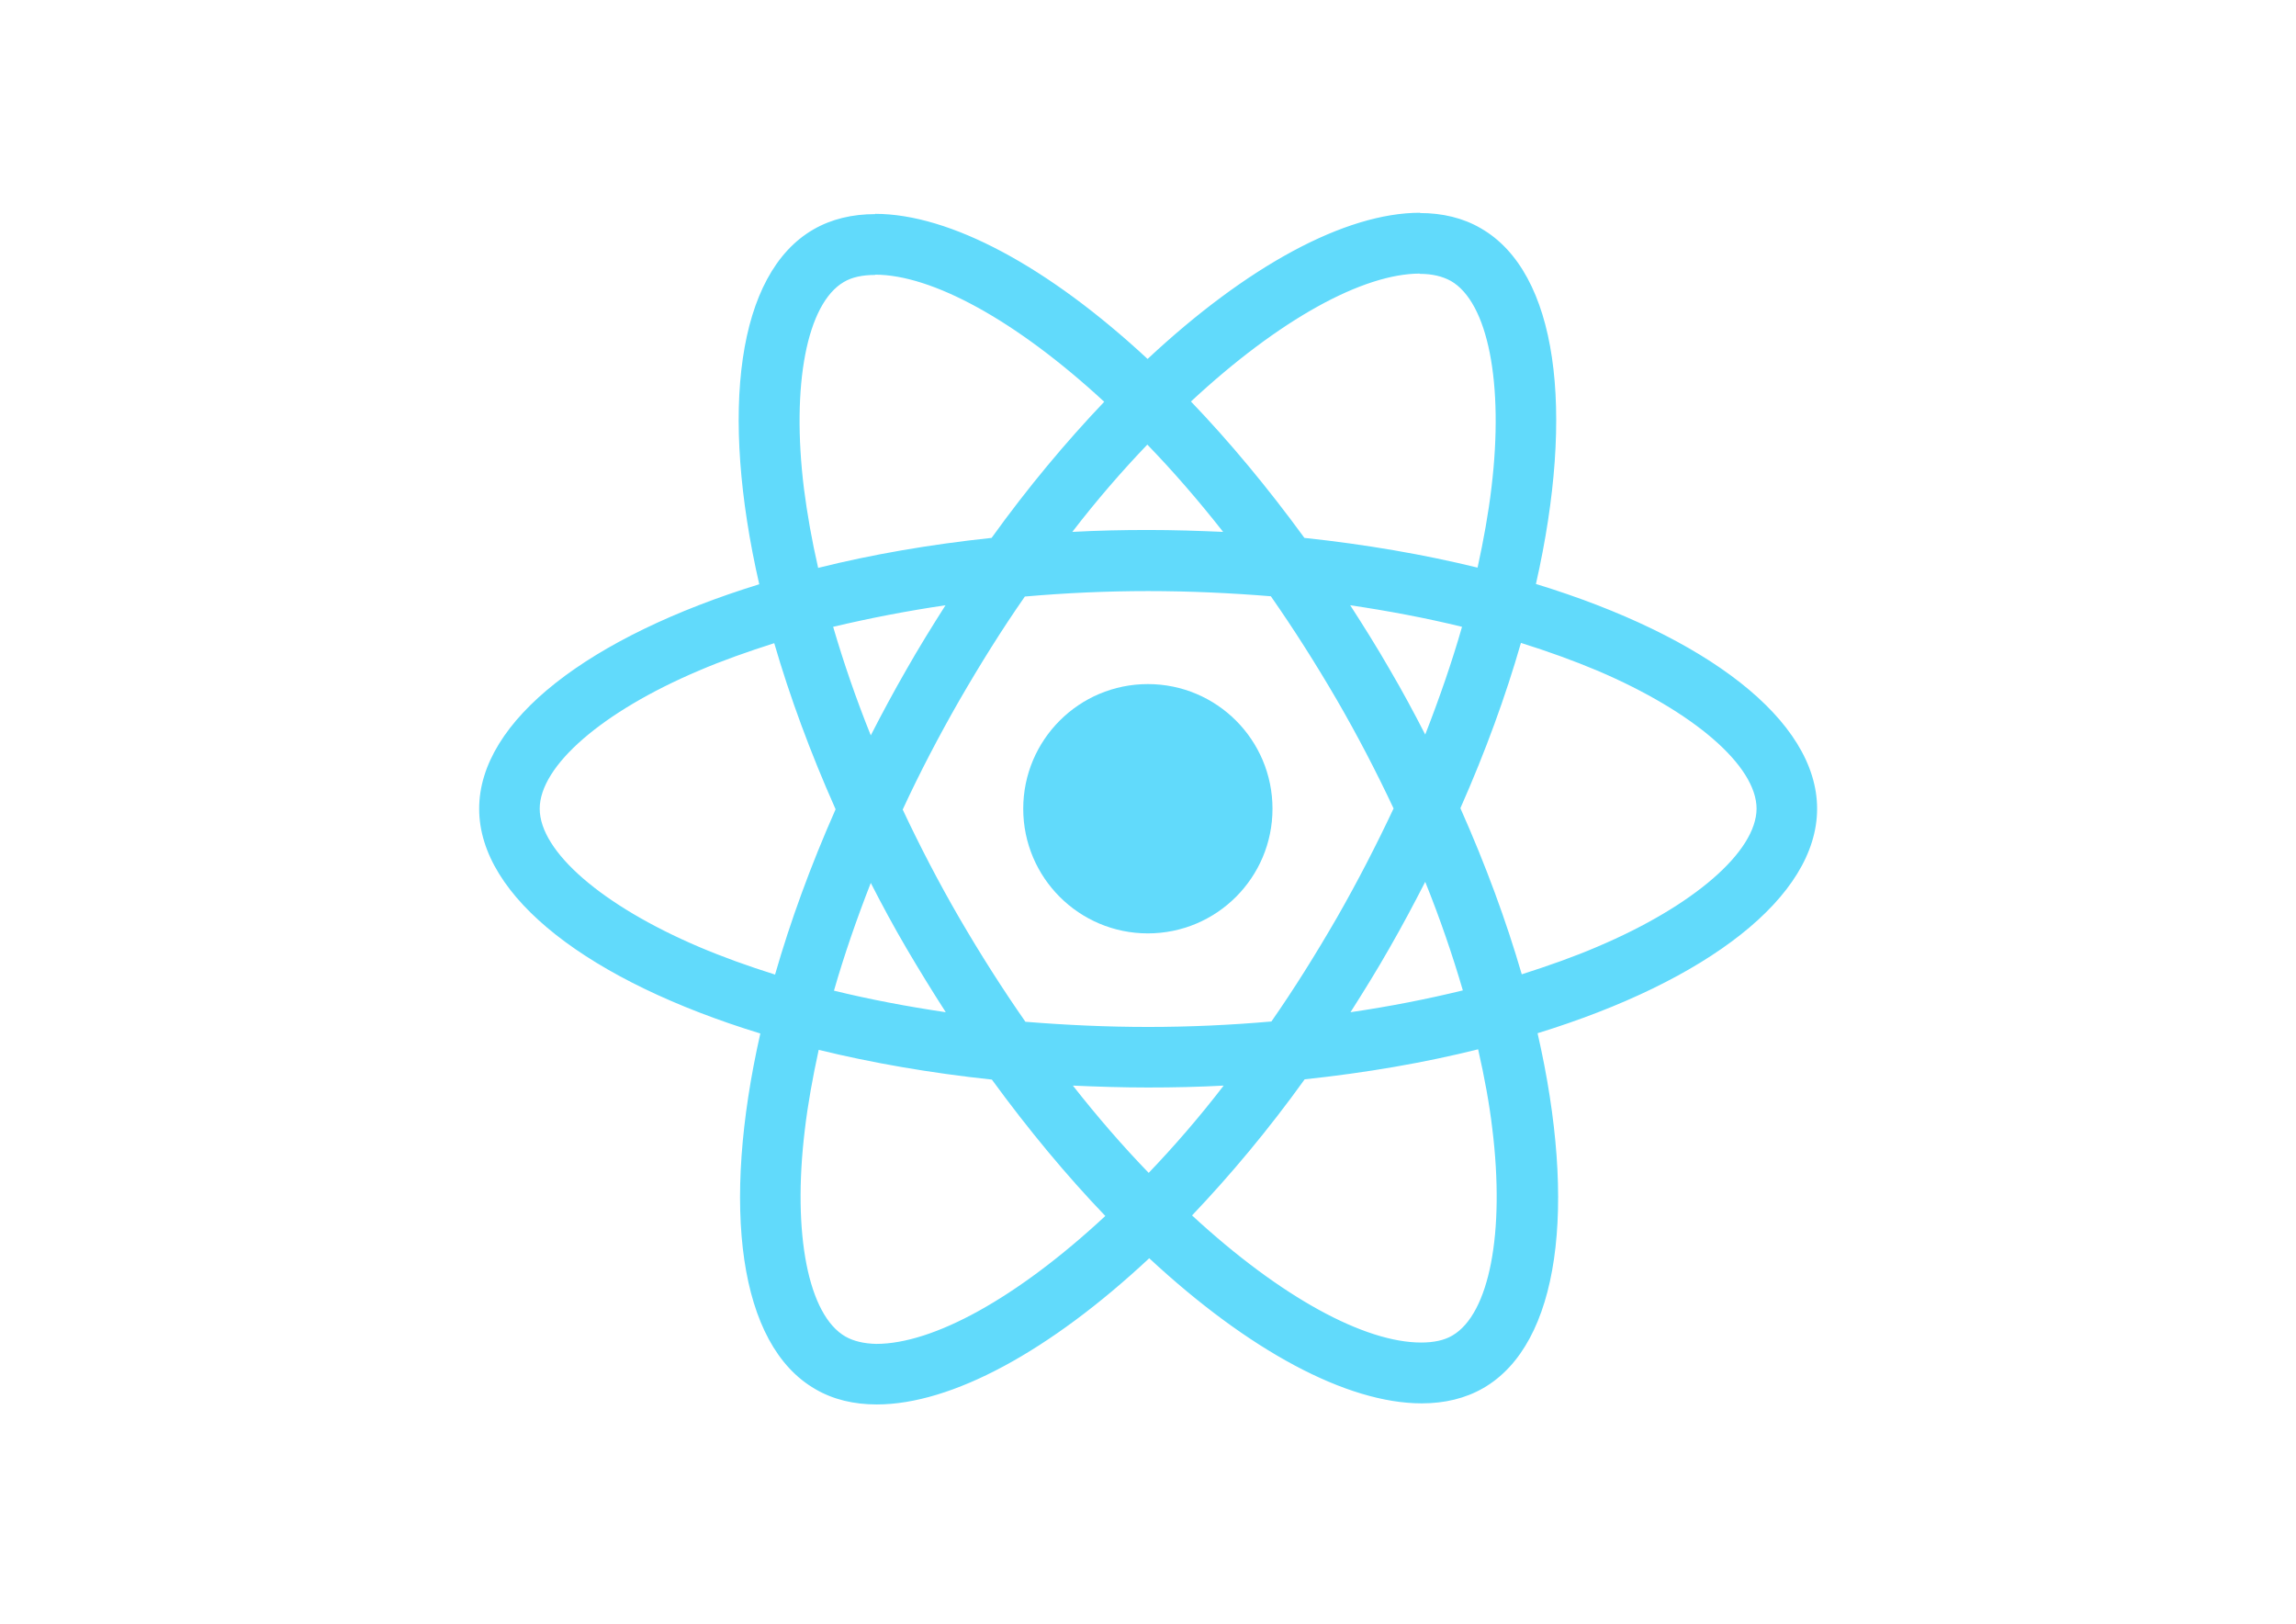
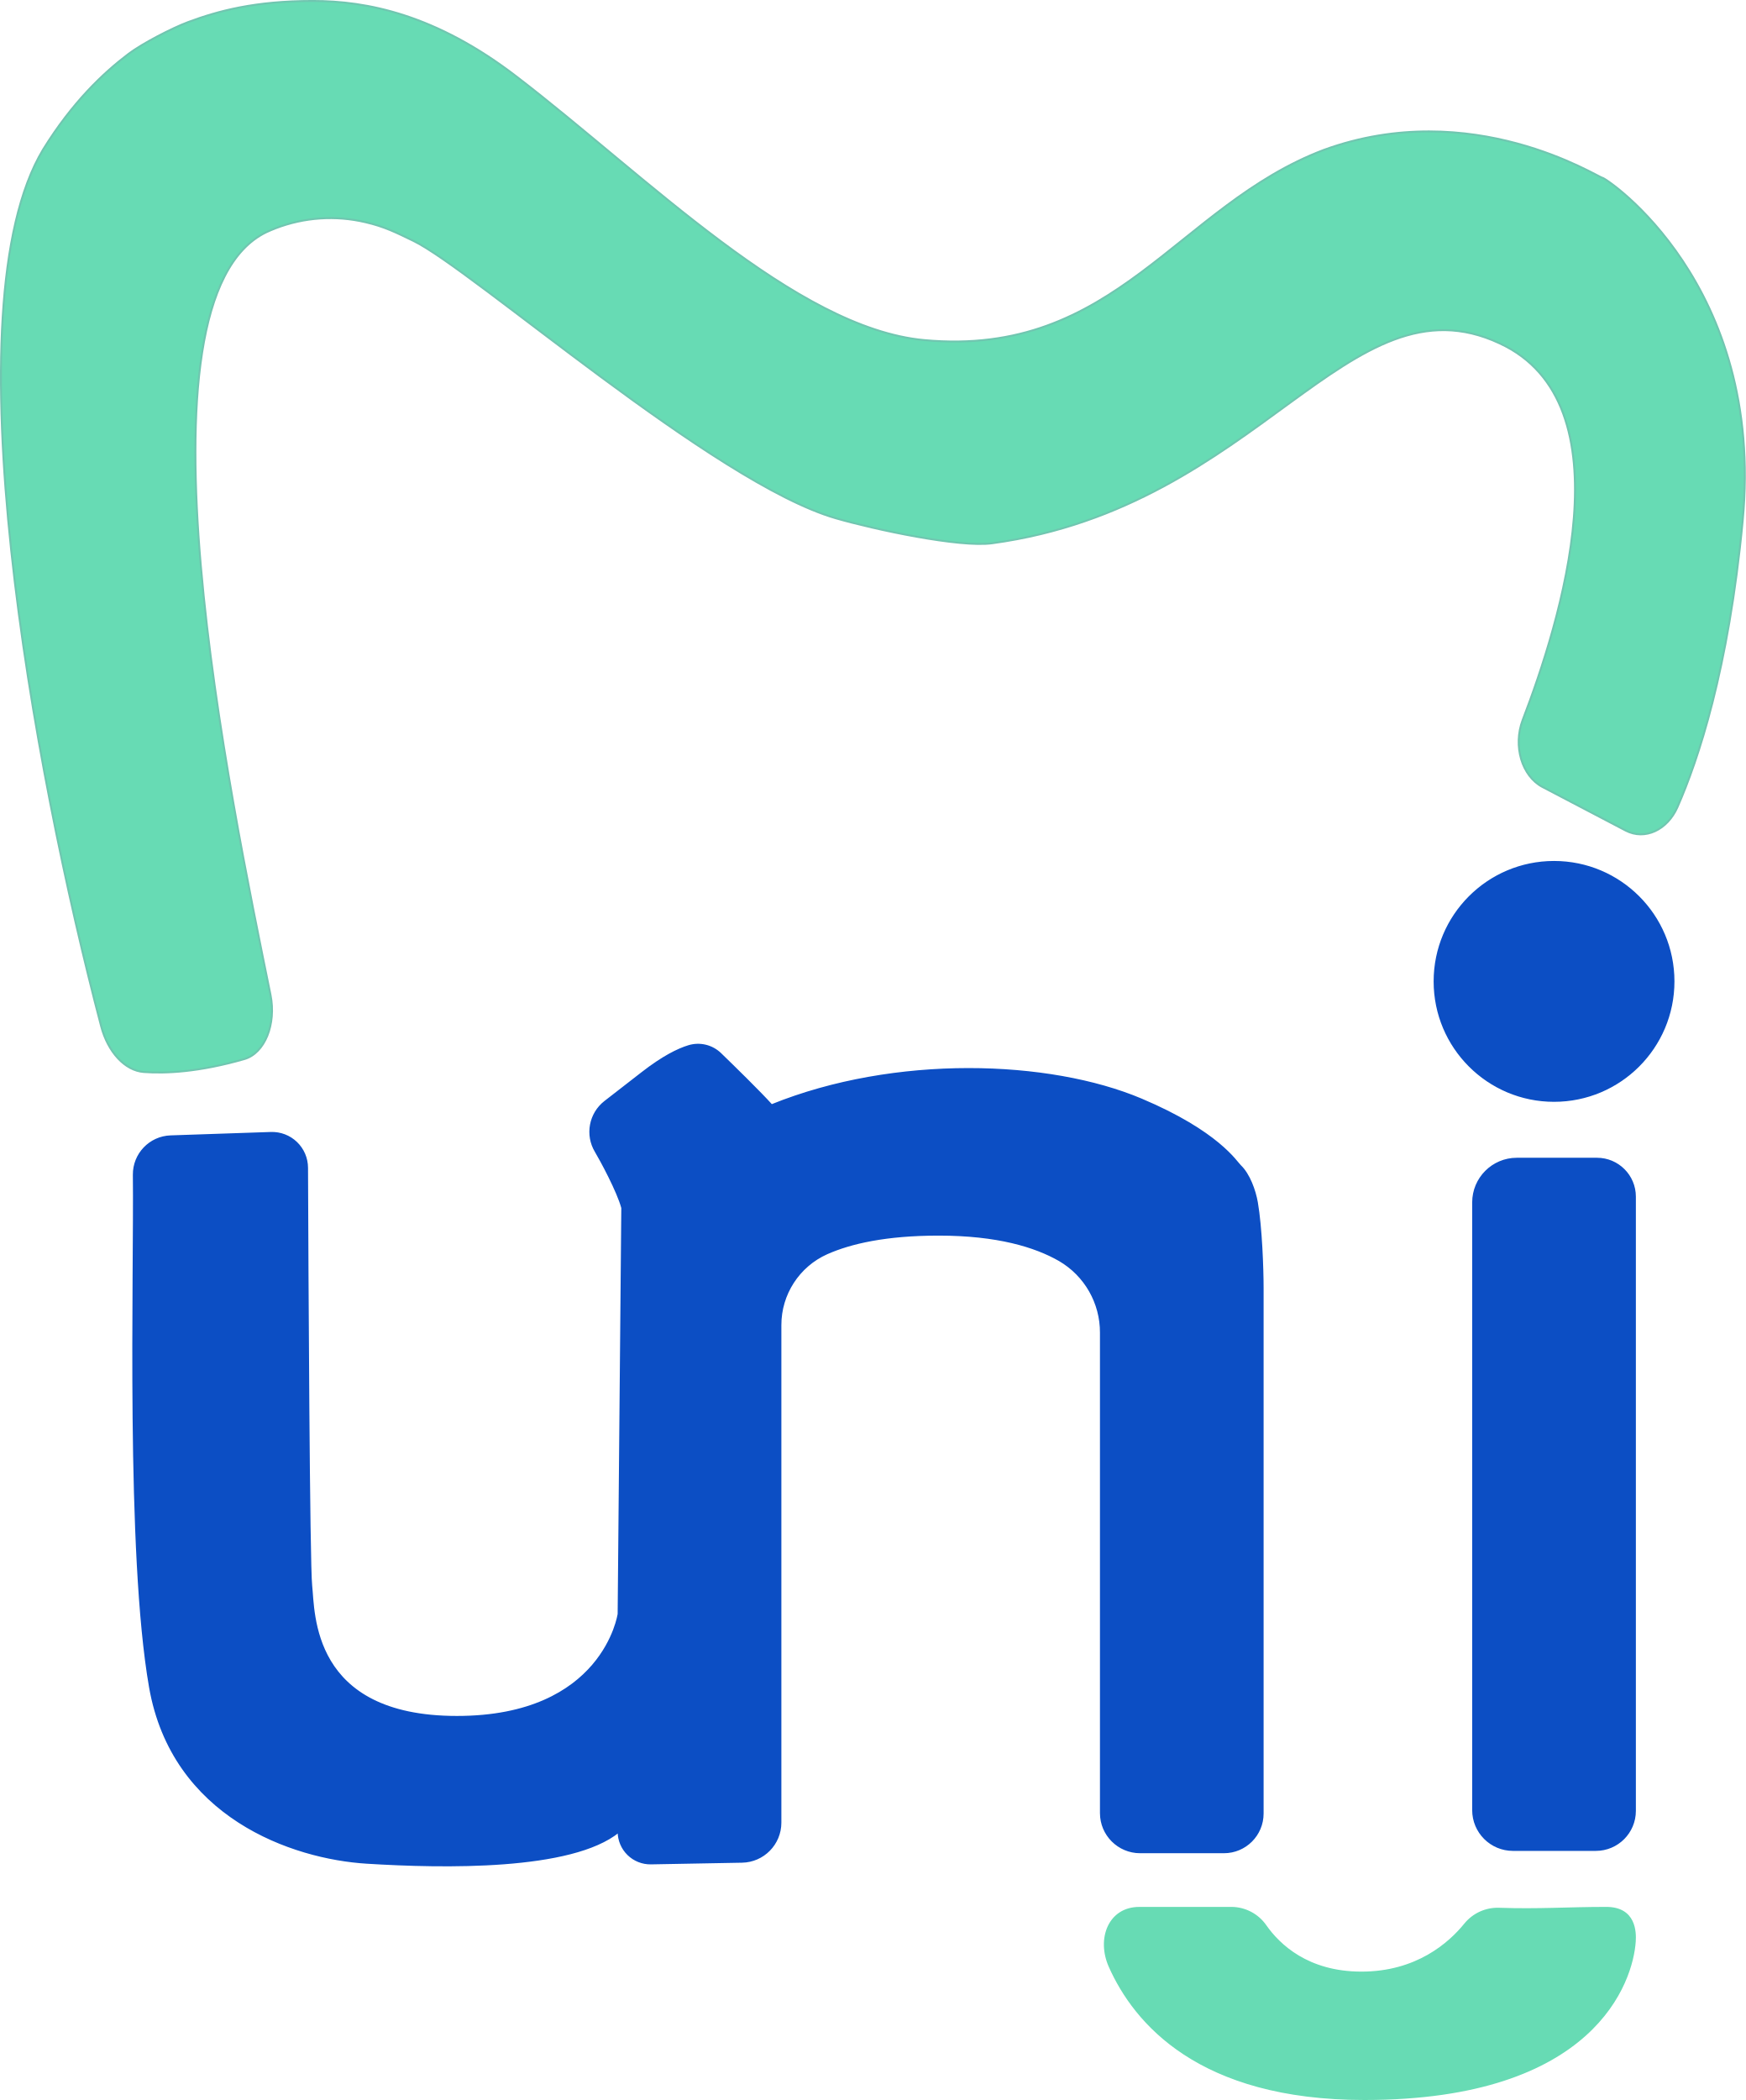
- <svg xmlns="http://www.w3.org/2000/svg" viewBox="0 0 841.9 595.3">
-   <g fill="#61DAFB">
-     <path d="M666.3 296.5c0-32.5-40.7-63.3-103.1-82.4 14.4-63.6 8-114.2-20.2-130.4-6.5-3.8-14.1-5.6-22.4-5.6v22.3c4.6 0 8.3.9 11.4 2.6 13.6 7.8 19.5 37.5 14.9 75.7-1.1 9.4-2.9 19.3-5.1 29.4-19.6-4.8-41-8.5-63.5-10.9-13.5-18.5-27.5-35.3-41.6-50 32.6-30.3 63.2-46.9 84-46.9V78c-27.5 0-63.5 19.6-99.9 53.6-36.4-33.8-72.4-53.2-99.9-53.2v22.3c20.7 0 51.4 16.5 84 46.6-14 14.7-28 31.4-41.3 49.9-22.6 2.4-44 6.1-63.6 11-2.3-10-4-19.7-5.2-29-4.7-38.2 1.1-67.9 14.6-75.8 3-1.8 6.9-2.6 11.5-2.6V78.5c-8.4 0-16 1.8-22.6 5.6-28.1 16.2-34.4 66.7-19.9 130.1-62.2 19.2-102.7 49.9-102.7 82.3 0 32.5 40.7 63.3 103.1 82.4-14.4 63.6-8 114.2 20.2 130.4 6.5 3.8 14.1 5.6 22.5 5.6 27.5 0 63.5-19.6 99.9-53.6 36.4 33.8 72.4 53.2 99.9 53.2 8.4 0 16-1.8 22.6-5.6 28.1-16.2 34.4-66.7 19.9-130.1 62-19.1 102.5-49.9 102.5-82.3zm-130.2-66.7c-3.7 12.9-8.3 26.2-13.5 39.5-4.1-8-8.4-16-13.1-24-4.6-8-9.5-15.8-14.4-23.4 14.2 2.1 27.9 4.7 41 7.9zm-45.8 106.5c-7.8 13.5-15.8 26.3-24.1 38.2-14.9 1.3-30 2-45.2 2-15.1 0-30.2-.7-45-1.9-8.3-11.9-16.4-24.6-24.2-38-7.6-13.1-14.5-26.4-20.8-39.8 6.2-13.4 13.2-26.8 20.7-39.9 7.8-13.5 15.8-26.3 24.1-38.2 14.9-1.3 30-2 45.2-2 15.1 0 30.2.7 45 1.9 8.3 11.9 16.4 24.6 24.2 38 7.6 13.1 14.5 26.4 20.8 39.8-6.3 13.4-13.2 26.8-20.7 39.9zm32.3-13c5.4 13.4 10 26.8 13.8 39.8-13.1 3.2-26.9 5.9-41.2 8 4.9-7.7 9.8-15.6 14.4-23.7 4.6-8 8.9-16.1 13-24.1zM421.2 430c-9.3-9.6-18.6-20.3-27.8-32 9 .4 18.2.7 27.5.7 9.4 0 18.7-.2 27.8-.7-9 11.7-18.3 22.4-27.5 32zm-74.4-58.9c-14.2-2.1-27.9-4.7-41-7.9 3.7-12.9 8.3-26.2 13.5-39.5 4.1 8 8.4 16 13.1 24 4.7 8 9.5 15.8 14.4 23.4zM420.7 163c9.3 9.6 18.6 20.3 27.8 32-9-.4-18.2-.7-27.5-.7-9.4 0-18.7.2-27.8.7 9-11.7 18.3-22.4 27.5-32zm-74 58.9c-4.9 7.7-9.8 15.6-14.4 23.7-4.6 8-8.9 16-13 24-5.4-13.4-10-26.8-13.8-39.8 13.1-3.1 26.9-5.8 41.2-7.9zm-90.5 125.2c-35.4-15.1-58.3-34.9-58.3-50.6 0-15.7 22.9-35.6 58.3-50.6 8.6-3.7 18-7 27.7-10.1 5.7 19.6 13.2 40 22.5 60.9-9.2 20.8-16.6 41.1-22.2 60.6-9.9-3.1-19.3-6.5-28-10.2zM310 490c-13.6-7.8-19.5-37.5-14.9-75.7 1.1-9.4 2.9-19.3 5.1-29.4 19.6 4.8 41 8.5 63.5 10.9 13.5 18.5 27.5 35.3 41.6 50-32.6 30.3-63.2 46.9-84 46.9-4.5-.1-8.3-1-11.3-2.7zm237.2-76.2c4.7 38.2-1.1 67.9-14.6 75.8-3 1.8-6.9 2.6-11.5 2.6-20.7 0-51.4-16.5-84-46.6 14-14.7 28-31.4 41.3-49.9 22.6-2.4 44-6.1 63.6-11 2.3 10.1 4.1 19.8 5.2 29.1zm38.5-66.7c-8.6 3.7-18 7-27.7 10.1-5.7-19.6-13.2-40-22.5-60.9 9.2-20.8 16.6-41.1 22.2-60.6 9.9 3.1 19.3 6.5 28.1 10.2 35.4 15.1 58.3 34.9 58.3 50.6-.1 15.7-23 35.6-58.4 50.6zM320.8 78.4z" />
-     <circle cx="420.9" cy="296.5" r="45.7" />
-     <path d="M520.5 78.1z" />
-   </g>
+ <svg xmlns="http://www.w3.org/2000/svg" id="lines" viewBox="0 0 908.03 1091.95">
+   <defs>
+     <style>.cls-1,.cls-5{fill:#67dbb4;}.cls-1{stroke:#67dbb4;}.cls-1,.cls-2,.cls-3,.cls-4,.cls-6{stroke-miterlimit:10;}.cls-2{fill:#0c4ec4;stroke:#0c4ec4;}.cls-3,.cls-4{fill:none;}.cls-3{stroke:#2e499c;}.cls-4,.cls-6{stroke:#70c6b0;}.cls-6{fill:#70c6b0;}</style>
+   </defs>
+   <path class="cls-1" d="M913.53,1158.82a21.73,21.73,0,0,1,17.78,9.29c7,10,21.89,24.36,49.91,24.36,28.73,0,45.76-15.14,53.85-25.11a21.82,21.82,0,0,1,17.65-8.09c20.77.72,35.87-.45,55.83-.45,15,0,15.15,12.63,14.82,17.53-1.37,20.46-20.71,81.88-140.62,81.88-86,0-119.46-39.68-132.47-68.91-6.4-14.37-.32-30.5,15.4-30.49Z" transform="translate(-273.15 -166.78)" />
+   <path class="cls-2" d="M361.89,757.65a19.81,19.81,0,0,0-19.14,20c.59,52-3.75,196.61,8.41,266.35,11.76,67.45,74,89,112.87,91.37,40,2.48,106.38,3.7,130.85-16.18h0a16.53,16.53,0,0,0,16.82,16.52l47.33-.87a20.33,20.33,0,0,0,20-20.32V855.85a40.83,40.83,0,0,1,24.2-37.38c12.26-5.43,30.63-9.7,58.08-9.7,30.57,0,50.23,6.06,62.8,13.25a43.44,43.44,0,0,1,21.61,37.78v249.74a20.38,20.38,0,0,0,20.38,20.37h43.6a20.13,20.13,0,0,0,20.13-20.13V836.53c0-9.85-.74-31.57-3-44.55-1.07-6.2-4.09-14.58-8.65-18.93-2.15-2-11.38-17.62-51.46-34.56-47.89-20.24-128.06-23-192.29,3-6.08-6.76-19.8-20.16-26.6-26.75a16.75,16.75,0,0,0-16.48-4c-5.68,1.72-13.57,5.65-24.2,13.92l-19.32,15A19.8,19.8,0,0,0,583,765.52c2.58,4.33,11.47,20.67,13.78,29.34L594.88,1006s-7.64,53.53-84.11,53.53-74.23-54.46-75.76-68.23C433.75,980,433.06,827.88,432.85,774A18.2,18.2,0,0,0,414,755.88Z" transform="translate(-273.15 -166.78)" />
+   <path class="cls-2" d="M1039.31,792v316A20.69,20.69,0,0,0,1060,1128.7h43.13a20.31,20.31,0,0,0,20.31-20.31V789a19.71,19.71,0,0,0-19.71-19.71H1062A22.71,22.71,0,0,0,1039.31,792Z" transform="translate(-273.15 -166.78)" />
+   <circle class="cls-2" cx="808.23" cy="510.3" r="62.12" />
+   <path class="cls-3" d="M322.14,1128.7" transform="translate(-273.15 -166.78)" />
+   <path class="cls-2" d="M636.27,811.43" transform="translate(-273.15 -166.78)" />
+   <path class="cls-3" d="M951.09,777.37" transform="translate(-273.15 -166.78)" />
+   <line class="cls-2" x1="844.76" y1="776.08" x2="844.76" y2="796.03" />
+   <path class="cls-3" d="M1201,1060.2" transform="translate(-273.15 -166.78)" />
+   <path class="cls-3" d="M1305.12,767.13" transform="translate(-273.15 -166.78)" />
+   <path class="cls-3" d="M965,811.43" transform="translate(-273.15 -166.78)" />
+   <path class="cls-2" d="M562.68,811.43" transform="translate(-273.15 -166.78)" />
+   <path class="cls-4" d="M1112.17,1176.35" transform="translate(-273.15 -166.78)" />
+   <path class="cls-4" d="M1195.82,1192.71" transform="translate(-273.15 -166.78)" />
+   <path class="cls-4" d="M1638,1016.7" transform="translate(-273.15 -166.78)" />
+   <path class="cls-5" d="M347.88,724.19c-9.69-.73-18.62-10.32-22.14-23.85-35.15-133.46-79.45-373.81-30.17-455.84,15.21-24.62,31.45-39.92,44.52-49.78,7.19-5.39,22.4-13.27,30.87-16.45,15.48-5.77,34.69-11,64.88-11,28,0,63.93,6.93,106.22,39.51,67.11,51.47,144.67,130.57,211.68,136.84,99.68,9.25,131.63-69.93,207.89-98.89,77.05-28.08,142.51,14.2,144.85,14.47s84.8,55.42,73,178.41c-7.31,77.58-23.21,124.57-33.89,148.81-5.27,12-17,17.4-26.88,12.27L1075.39,576c-10.75-5.64-15.43-21.36-10.34-34.79,19.39-50.57,55.64-164.7-12-195.9-78.62-36.73-124.65,85-263.82,103.94-16.94,2.4-61.53-7.22-81.46-13C644.4,417.86,518.93,306.91,488.08,292c-8.75-4.25-15.11-7.44-24.83-9.67a79.52,79.52,0,0,0-46.82,3.17c-1.59.62-3.17,1.29-4.71,2-73.21,35.33-18.48,295.26,2.1,396.5,3.11,15.43-3,30.44-13.62,33.48C376.7,724.24,359.32,725.05,347.88,724.19Z" transform="translate(-273.15 -166.78)" />
+   <path class="cls-4" d="M347.88,724.19c-9.69-.73-18.62-10.32-22.14-23.85-35.15-133.46-79.45-373.81-30.17-455.84,15.21-24.62,31.45-39.92,44.52-49.78,7.19-5.39,22.4-13.27,30.87-16.45,15.48-5.77,34.69-11,64.88-11,28,0,63.93,6.93,106.22,39.51,67.11,51.47,144.67,130.57,211.68,136.84,99.68,9.25,131.63-69.93,207.89-98.89,77.05-28.08,142.51,14.2,144.85,14.47s84.8,55.42,73,178.41c-7.31,77.58-23.21,124.57-33.89,148.81-5.27,12-17,17.4-26.88,12.27L1075.39,576c-10.75-5.64-15.43-21.36-10.34-34.79,19.39-50.57,55.64-164.7-12-195.9-78.62-36.73-124.65,85-263.82,103.94-16.94,2.4-61.53-7.22-81.46-13C644.4,417.86,518.93,306.91,488.08,292c-8.75-4.25-15.11-7.44-24.83-9.67a79.52,79.52,0,0,0-46.82,3.17c-1.59.62-3.17,1.29-4.71,2-73.21,35.33-18.48,295.26,2.1,396.5,3.11,15.43-3,30.44-13.62,33.48C376.7,724.24,359.32,725.05,347.88,724.19Z" transform="translate(-273.15 -166.78)" />
+   <path class="cls-4" d="M594.4,551.55" transform="translate(-273.15 -166.78)" />
+   <path class="cls-4" d="M594.4,569.55" transform="translate(-273.15 -166.78)" />
+   <path class="cls-4" d="M498.43,503.67" transform="translate(-273.15 -166.78)" />
+   <path class="cls-4" d="M468.47,478" transform="translate(-273.15 -166.78)" />
+   <path class="cls-4" d="M477,503.67" transform="translate(-273.15 -166.78)" />
+   <path class="cls-4" d="M477,469.89" transform="translate(-273.15 -166.78)" />
+   <path class="cls-4" d="M501,420.48" transform="translate(-273.15 -166.78)" />
+   <path class="cls-4" d="M690,569.55" transform="translate(-273.15 -166.78)" />
+   <path class="cls-4" d="M1117.91,1192.71" transform="translate(-273.15 -166.78)" />
+   <path class="cls-4" d="M1157.76,1167.32" transform="translate(-273.15 -166.78)" />
+   <path class="cls-4" d="M999.27,1230.52" transform="translate(-273.15 -166.78)" />
+   <path class="cls-6" d="M1163.38,1208.53" transform="translate(-273.15 -166.78)" />
+   <path class="cls-6" d="M1157.76,1158.82" transform="translate(-273.15 -166.78)" />
+   <path class="cls-6" d="M1317.55,443.79" transform="translate(-273.15 -166.78)" />
+   <path class="cls-6" d="M1716.5,416.84" transform="translate(-273.15 -166.78)" />
+   <path class="cls-6" d="M361.87,240.46" transform="translate(-273.15 -166.78)" />
+   <path class="cls-6" d="M684.44,240.46" transform="translate(-273.15 -166.78)" />
</svg>
